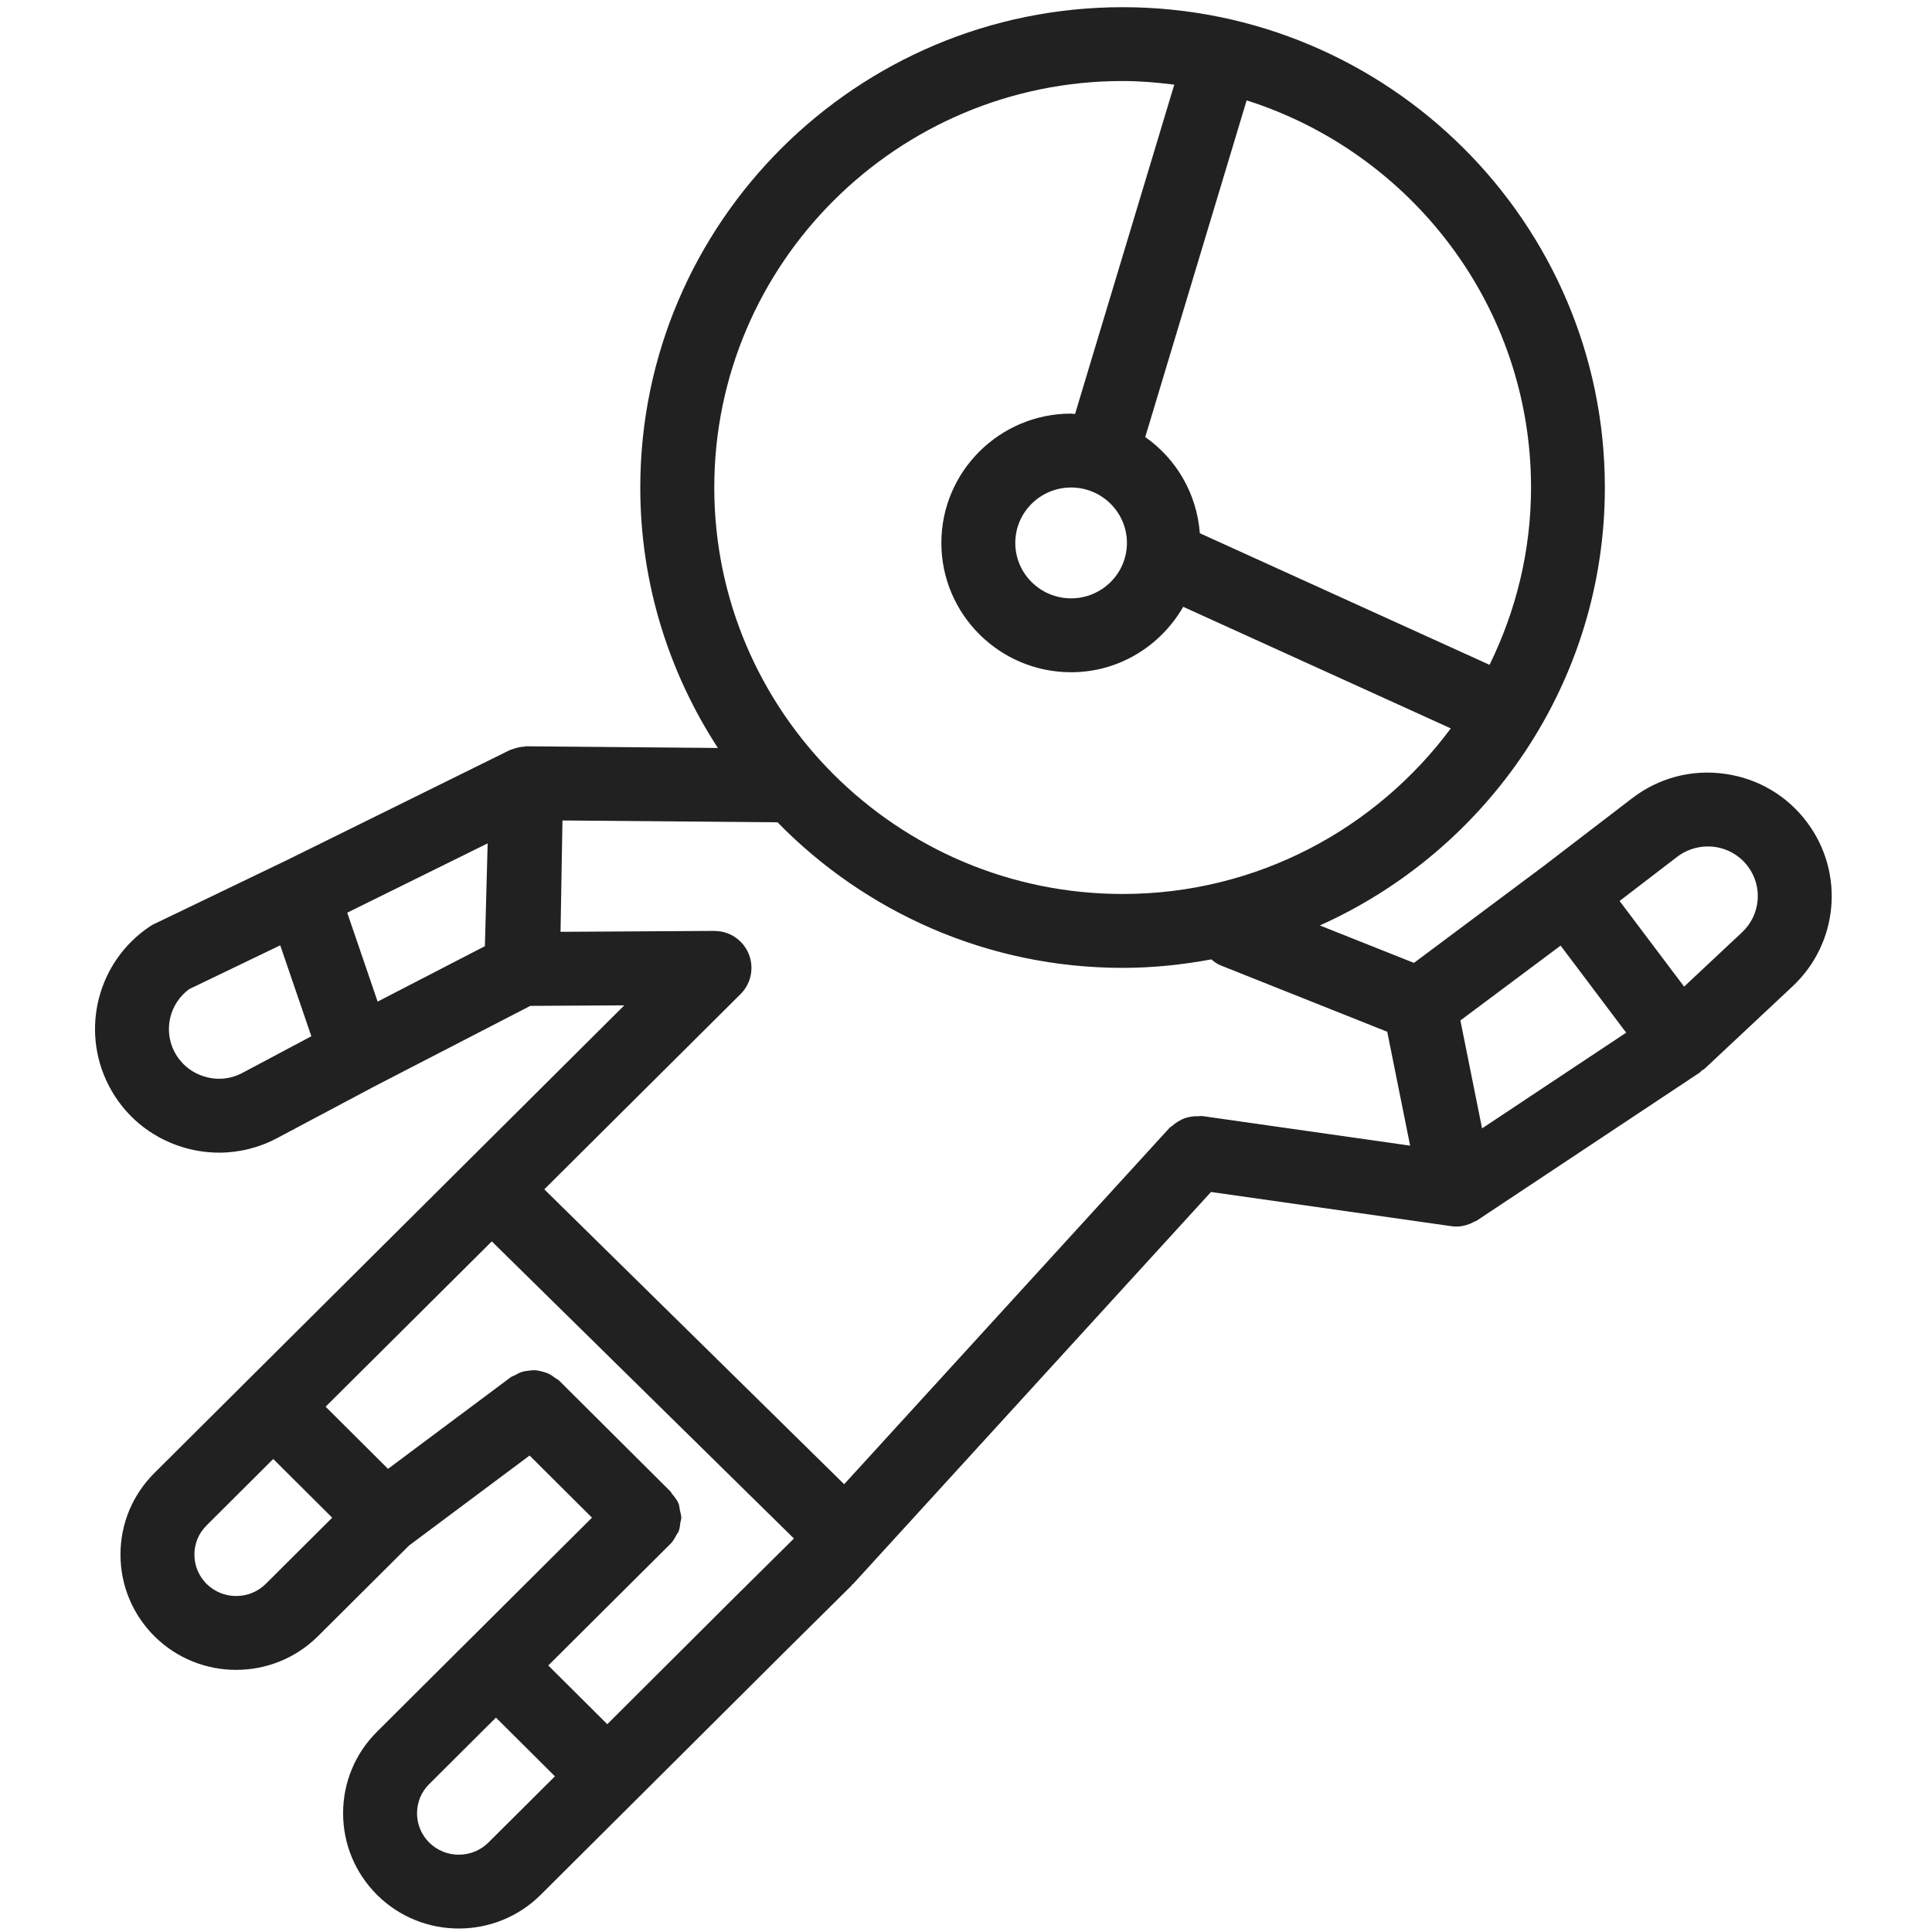
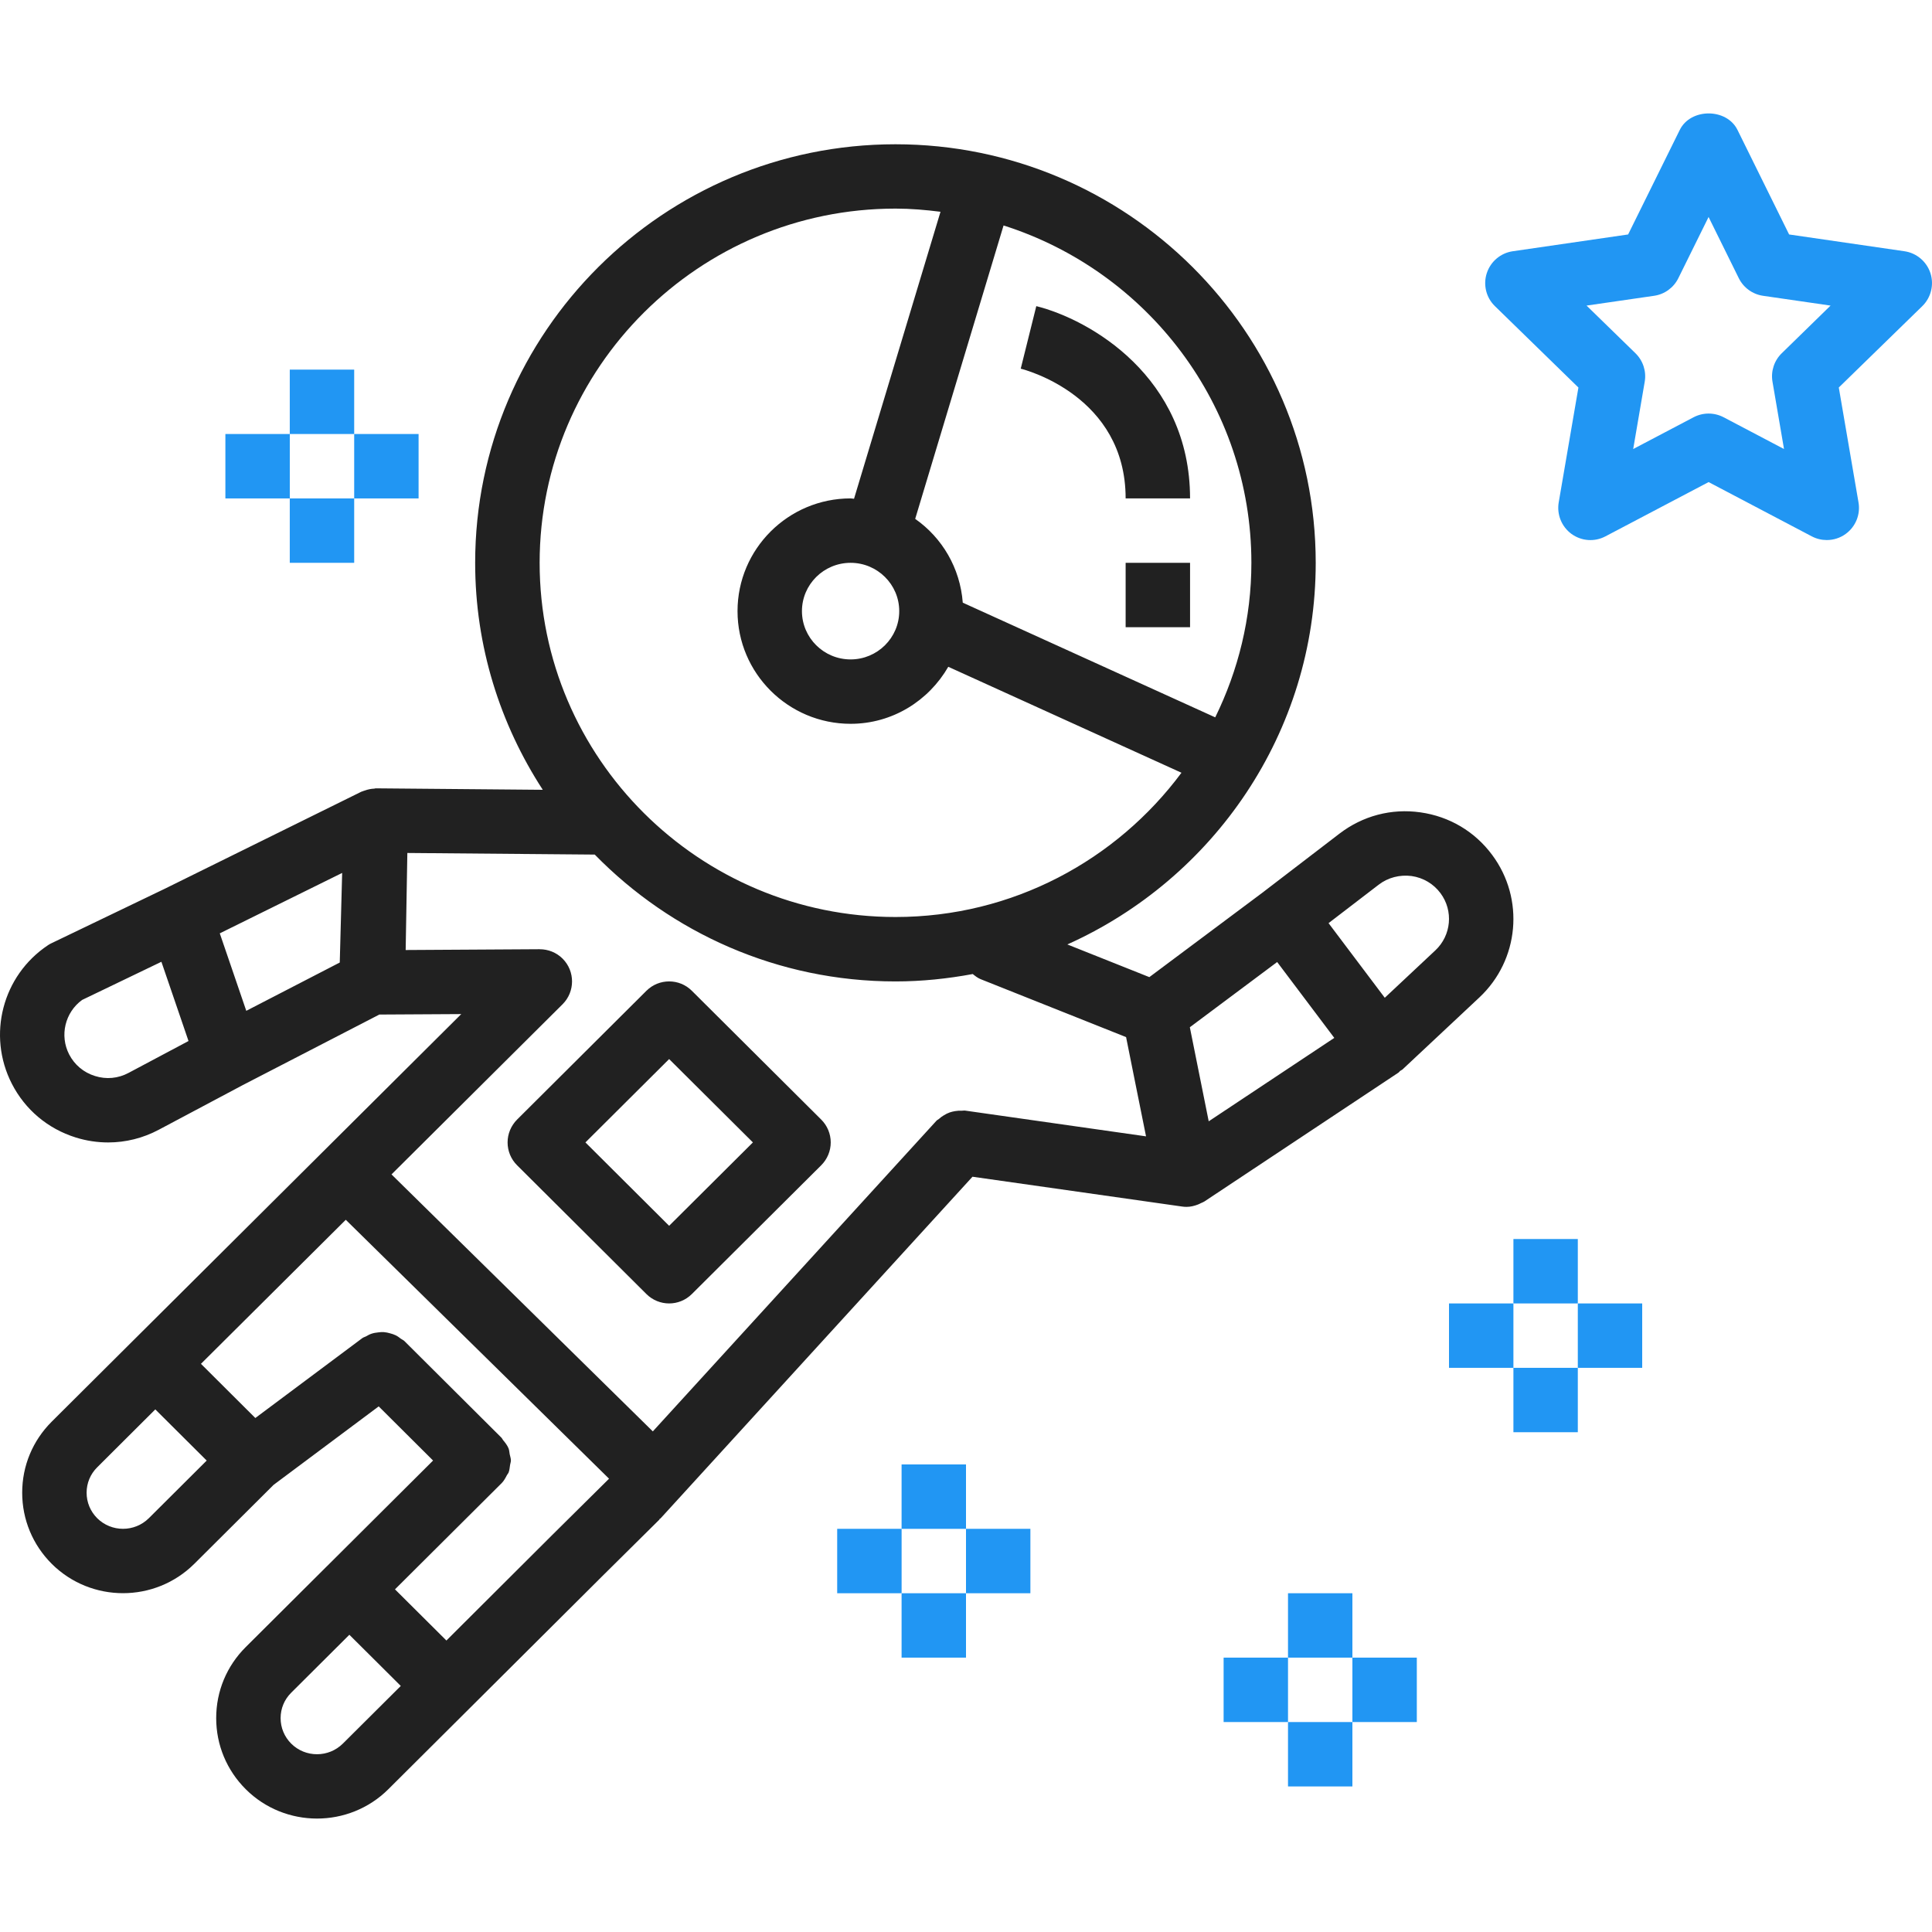
- <svg xmlns="http://www.w3.org/2000/svg" width="70" height="70" viewBox="0 0 55 61" fill="none">
-   <path d="M54.063 25.974C53.435 25.126 52.512 24.58 51.464 24.433C50.412 24.283 49.373 24.56 48.533 25.203L45.795 27.301L45.794 27.303L41.643 30.402L38.672 29.22C43.969 26.843 47.671 21.545 47.671 15.394C47.671 7.031 40.84 0.227 32.444 0.227C24.047 0.227 17.216 7.031 17.216 15.394C17.216 18.425 18.123 21.244 19.666 23.616L13.62 23.563C13.617 23.563 13.613 23.563 13.61 23.563C13.591 23.563 13.576 23.573 13.559 23.574C13.443 23.578 13.33 23.602 13.219 23.642C13.191 23.652 13.162 23.658 13.135 23.671C13.121 23.677 13.107 23.678 13.093 23.685L6.021 27.176C6.02 27.176 6.018 27.176 6.018 27.177L1.877 29.169C1.831 29.189 1.784 29.216 1.739 29.246C0.088 30.345 -0.474 32.504 0.43 34.268C0.912 35.206 1.732 35.896 2.74 36.212C3.129 36.334 3.525 36.393 3.919 36.393C4.553 36.393 5.181 36.238 5.756 35.931L8.792 34.317L13.744 31.759L16.712 31.742L4.808 43.588C4.807 43.59 4.806 43.59 4.805 43.591L1.876 46.507C1.185 47.196 0.804 48.109 0.804 49.084C0.804 50.056 1.185 50.972 1.876 51.662C2.587 52.369 3.521 52.724 4.456 52.724C5.392 52.724 6.325 52.369 7.038 51.662L9.913 48.799L13.721 45.956L15.691 47.918L11.838 51.755C11.836 51.756 11.835 51.756 11.834 51.758L8.906 54.674C8.214 55.362 7.833 56.276 7.833 57.25C7.833 58.223 8.214 59.139 8.906 59.829C9.616 60.536 10.552 60.89 11.486 60.89C12.421 60.89 13.357 60.536 14.068 59.829L16.998 56.912L21.684 52.245C21.685 52.244 21.685 52.243 21.686 52.242L23.895 50.054L23.887 50.046C23.901 50.032 23.921 50.027 23.935 50.012L35.235 37.635L42.828 38.715C42.883 38.724 42.938 38.727 42.992 38.727C43.134 38.727 43.27 38.693 43.402 38.643C43.441 38.629 43.474 38.61 43.511 38.592C43.553 38.571 43.597 38.559 43.637 38.532L50.666 33.865C50.692 33.848 50.706 33.82 50.73 33.801C50.758 33.779 50.793 33.77 50.819 33.745L53.6 31.14C55.047 29.784 55.247 27.563 54.063 25.974ZM4.66 33.872C4.281 34.075 3.851 34.116 3.439 33.985C3.03 33.858 2.699 33.579 2.505 33.203C2.153 32.517 2.357 31.681 2.974 31.23L5.848 29.847L6.54 31.869L6.83 32.718L4.66 33.872ZM12.31 29.874L8.923 31.624L8.365 29.991L7.963 28.817L12.397 26.628L12.31 29.874ZM45.34 15.392C45.34 17.401 44.861 19.296 44.03 20.991L34.883 16.836C34.788 15.582 34.137 14.484 33.159 13.8L36.361 3.169C41.563 4.823 45.34 9.675 45.34 15.392ZM19.552 15.392C19.552 8.316 25.336 2.558 32.446 2.558C32.999 2.558 33.54 2.605 34.076 2.673L30.943 13.071C30.901 13.07 30.862 13.059 30.819 13.059C28.56 13.059 26.722 14.89 26.722 17.142C26.722 19.394 28.56 21.225 30.819 21.225C32.337 21.225 33.65 20.387 34.358 19.159L42.807 22.998C40.456 26.162 36.694 28.226 32.446 28.226C25.336 28.226 19.552 22.468 19.552 15.392ZM32.581 17.142C32.581 18.107 31.79 18.892 30.819 18.892C29.847 18.892 29.056 18.107 29.056 17.142C29.056 16.177 29.847 15.392 30.819 15.392C31.79 15.392 32.581 16.177 32.581 17.142ZM5.392 50.008C4.875 50.52 4.038 50.519 3.523 50.009C3.274 49.76 3.138 49.432 3.138 49.084C3.138 48.736 3.274 48.408 3.523 48.162L5.627 46.065L7.489 47.919L5.392 50.008ZM12.422 58.174C11.905 58.687 11.068 58.688 10.552 58.176C10.303 57.927 10.167 57.599 10.167 57.25C10.167 56.903 10.303 56.575 10.552 56.329L12.658 54.231L13.539 55.107L14.521 56.085L12.422 58.174ZM20.038 50.586C20.037 50.587 20.036 50.587 20.035 50.589L16.174 54.439L15.293 53.562L14.311 52.585L18.168 48.745C18.168 48.745 18.168 48.745 18.168 48.744C18.169 48.743 18.17 48.743 18.172 48.742C18.259 48.654 18.314 48.549 18.368 48.445C18.383 48.415 18.412 48.389 18.425 48.358C18.461 48.268 18.467 48.171 18.481 48.077C18.488 48.023 18.511 47.973 18.511 47.918C18.511 47.84 18.483 47.764 18.467 47.687C18.453 47.617 18.453 47.546 18.426 47.478C18.382 47.368 18.306 47.272 18.227 47.177C18.204 47.151 18.196 47.119 18.172 47.094C18.172 47.094 18.172 47.094 18.171 47.094C18.169 47.093 18.169 47.091 18.168 47.09L14.653 43.59C14.616 43.552 14.568 43.537 14.526 43.506C14.464 43.458 14.405 43.413 14.336 43.38C14.269 43.347 14.201 43.327 14.131 43.308C14.057 43.287 13.985 43.271 13.906 43.265C13.835 43.26 13.769 43.267 13.697 43.276C13.619 43.285 13.546 43.295 13.47 43.32C13.396 43.343 13.331 43.379 13.264 43.418C13.22 43.442 13.171 43.451 13.13 43.481L9.251 46.377L7.281 44.414L12.528 39.195L22.067 48.576L20.038 50.586ZM34.954 35.237C34.921 35.233 34.889 35.245 34.855 35.243C34.77 35.239 34.688 35.244 34.603 35.258C34.537 35.27 34.474 35.283 34.411 35.305C34.336 35.331 34.269 35.366 34.2 35.408C34.134 35.447 34.075 35.489 34.018 35.542C33.99 35.566 33.956 35.578 33.93 35.606L23.653 46.862L14.185 37.551L20.383 31.386C20.839 30.931 20.841 30.192 20.386 29.735C20.156 29.505 19.854 29.392 19.552 29.393V29.392L14.698 29.421L14.759 25.905L21.549 25.963C24.317 28.794 28.176 30.559 32.446 30.559C33.403 30.559 34.336 30.46 35.245 30.291C35.332 30.36 35.419 30.432 35.528 30.476L40.8 32.576L41.133 34.235L41.523 36.172L34.954 35.237ZM43.794 35.627L43.11 32.219L46.274 29.856L47.102 30.955L48.344 32.605L43.794 35.627ZM52.005 29.434L50.173 31.151L48.136 28.447L49.954 27.053C50.294 26.792 50.722 26.686 51.142 26.74C51.564 26.8 51.938 27.02 52.192 27.362C52.666 28 52.585 28.89 52.005 29.434Z" fill="#212121" />
+ <svg xmlns="http://www.w3.org/2000/svg" width="70" height="70" viewBox="0 0 70 70" fill="none">
+   <path d="M69.943 9.896C69.805 9.475 69.442 9.167 69.002 9.103L64.823 8.495L62.953 4.708C62.561 3.91 61.253 3.91 60.861 4.708L58.99 8.495L54.811 9.103C54.371 9.167 54.008 9.474 53.869 9.897C53.732 10.319 53.845 10.783 54.164 11.092L57.189 14.041L56.475 18.203C56.401 18.641 56.58 19.083 56.938 19.345C57.301 19.608 57.775 19.641 58.168 19.433L61.906 17.467L65.644 19.433C65.814 19.523 66.002 19.567 66.188 19.567C66.429 19.567 66.671 19.493 66.874 19.344C67.233 19.083 67.413 18.641 67.337 18.203L66.623 14.04L69.648 11.092C69.965 10.782 70.08 10.319 69.943 9.896ZM64.556 12.799C64.281 13.066 64.155 13.454 64.221 13.832L64.638 16.269L62.45 15.118C62.279 15.029 62.093 14.984 61.906 14.984C61.719 14.984 61.534 15.029 61.362 15.118L59.174 16.269L59.591 13.832C59.657 13.454 59.531 13.068 59.256 12.799L57.484 11.072L59.932 10.717C60.312 10.662 60.64 10.423 60.81 10.078L61.905 7.862L62.999 10.078C63.169 10.422 63.497 10.662 63.878 10.717L66.325 11.072L64.556 12.799Z" fill="#2196F3" />
+   <path d="M57.167 44.892H54.834V47.226H57.167V44.892Z" fill="#2196F3" />
+   <path d="M57.167 49.559H54.834V51.892H57.167V49.559Z" fill="#2196F3" />
+   <path d="M59.5 47.226H57.167V49.559H59.5V47.226Z" fill="#2196F3" />
+   <path d="M54.834 47.226H52.5V49.559H54.834V47.226Z" fill="#2196F3" />
+   <path d="M49 57.726H46.667V60.059H49V57.726Z" fill="#2196F3" />
+   <path d="M49 62.393H46.667V64.726H49V62.393Z" fill="#2196F3" />
+   <path d="M51.334 60.059H49V62.393H51.334V60.059Z" fill="#2196F3" />
+   <path d="M46.667 60.059H44.334V62.393H46.667V60.059Z" fill="#2196F3" />
+   <path d="M35 53.059H32.666V55.393H35V53.059Z" fill="#2196F3" />
+   <path d="M35 57.726H32.666V60.059H35V57.726Z" fill="#2196F3" />
+   <path d="M37.333 55.392H35V57.726H37.333V55.392Z" fill="#2196F3" />
+   <path d="M32.667 55.392H30.333V57.726H32.667V55.392Z" fill="#2196F3" />
+   <path d="M12.833 13.392H10.499V15.725H12.833V13.392Z" fill="#2196F3" />
+   <path d="M12.833 18.059H10.499V20.392H12.833V18.059Z" fill="#2196F3" />
+   <path d="M15.166 15.725H12.833V18.059H15.166V15.725Z" fill="#2196F3" />
+   <path d="M10.5 15.725H8.166V18.059H10.5V15.725Z" fill="#2196F3" />
+   <path d="M54.063 30.974C53.435 30.126 52.512 29.58 51.464 29.433C50.412 29.283 49.373 29.56 48.533 30.203L45.795 32.301L45.794 32.303L41.643 35.403L38.672 34.219C43.969 31.843 47.671 26.545 47.671 20.394C47.671 12.031 40.84 5.227 32.444 5.227C24.047 5.227 17.216 12.031 17.216 20.394C17.216 23.425 18.123 26.244 19.666 28.616L13.62 28.563C13.617 28.563 13.613 28.563 13.61 28.563C13.591 28.563 13.576 28.573 13.559 28.574C13.443 28.578 13.33 28.602 13.219 28.642C13.191 28.652 13.162 28.658 13.135 28.671C13.121 28.677 13.107 28.678 13.093 28.685L6.021 32.176C6.02 32.176 6.018 32.176 6.018 32.178L1.877 34.169C1.831 34.189 1.784 34.216 1.739 34.246C0.088 35.345 -0.474 37.504 0.43 39.268C0.912 40.206 1.732 40.896 2.74 41.212C3.129 41.334 3.525 41.393 3.919 41.393C4.553 41.393 5.181 41.238 5.756 40.931L8.792 39.317L13.744 36.759L16.712 36.742L4.808 48.588C4.807 48.59 4.806 48.59 4.805 48.591L1.876 51.507C1.185 52.196 0.804 53.109 0.804 54.084C0.804 55.056 1.185 55.972 1.876 56.662C2.587 57.369 3.521 57.724 4.456 57.724C5.392 57.724 6.325 57.369 7.038 56.662L9.913 53.799L13.721 50.956L15.691 52.918L11.838 56.755C11.836 56.756 11.835 56.756 11.834 56.758L8.906 59.674C8.214 60.362 7.833 61.276 7.833 62.25C7.833 63.223 8.214 64.139 8.906 64.829C9.616 65.536 10.552 65.89 11.486 65.89C12.421 65.89 13.357 65.536 14.068 64.829L16.998 61.912L21.684 57.245C21.685 57.244 21.685 57.243 21.686 57.242L23.895 55.054L23.887 55.046C23.901 55.032 23.921 55.027 23.935 55.012L35.235 42.635L42.828 43.715C42.883 43.724 42.938 43.727 42.992 43.727C43.134 43.727 43.27 43.693 43.402 43.643C43.441 43.629 43.474 43.61 43.511 43.592C43.553 43.571 43.597 43.559 43.637 43.532L50.666 38.865C50.692 38.848 50.706 38.82 50.73 38.801C50.758 38.779 50.793 38.77 50.819 38.745L53.6 36.14C55.047 34.784 55.247 32.563 54.063 30.974ZM4.66 38.872C4.281 39.075 3.851 39.116 3.439 38.985C3.03 38.858 2.699 38.579 2.505 38.203C2.153 37.517 2.357 36.681 2.974 36.23L5.848 34.847L6.54 36.869L6.83 37.718L4.66 38.872ZM12.31 34.874L8.923 36.624L8.365 34.991L7.963 33.817L12.397 31.628L12.31 34.874ZM45.34 20.392C45.34 22.401 44.861 24.296 44.03 25.991L34.883 21.836C34.788 20.582 34.137 19.484 33.159 18.8L36.361 8.169C41.563 9.823 45.34 14.675 45.34 20.392ZM19.552 20.392C19.552 13.316 25.336 7.558 32.446 7.558C32.999 7.558 33.54 7.605 34.076 7.673L30.943 18.071C30.901 18.07 30.862 18.058 30.819 18.058C28.56 18.058 26.722 19.89 26.722 22.142C26.722 24.394 28.56 26.225 30.819 26.225C32.337 26.225 33.65 25.387 34.358 24.159L42.807 27.998C40.456 31.162 36.694 33.225 32.446 33.225C25.336 33.225 19.552 27.468 19.552 20.392ZM32.581 22.142C32.581 23.107 31.79 23.892 30.819 23.892C29.847 23.892 29.056 23.107 29.056 22.142C29.056 21.177 29.847 20.392 30.819 20.392C31.79 20.392 32.581 21.177 32.581 22.142ZM5.392 55.008C4.875 55.52 4.038 55.519 3.523 55.009C3.274 54.76 3.138 54.432 3.138 54.084C3.138 53.736 3.274 53.408 3.523 53.162L5.627 51.065L7.489 52.919L5.392 55.008ZM12.422 63.174C11.905 63.687 11.068 63.688 10.552 63.176C10.303 62.927 10.167 62.599 10.167 62.25C10.167 61.903 10.303 61.575 10.552 61.329L12.658 59.231L13.539 60.107L14.521 61.085L12.422 63.174ZM20.038 55.586C20.037 55.587 20.036 55.587 20.035 55.589L16.174 59.439L15.293 58.562L14.311 57.585L18.168 53.745C18.168 53.745 18.168 53.745 18.168 53.744C18.169 53.743 18.17 53.743 18.172 53.742C18.259 53.654 18.314 53.549 18.368 53.445C18.383 53.415 18.412 53.389 18.425 53.358C18.461 53.268 18.467 53.171 18.481 53.077C18.488 53.023 18.511 52.973 18.511 52.918C18.511 52.84 18.483 52.764 18.467 52.687C18.453 52.617 18.453 52.546 18.426 52.478C18.382 52.368 18.306 52.272 18.227 52.177C18.204 52.151 18.196 52.119 18.172 52.094C18.172 52.094 18.172 52.094 18.171 52.094C18.169 52.093 18.169 52.091 18.168 52.09L14.653 48.59C14.616 48.552 14.568 48.537 14.526 48.506C14.464 48.458 14.405 48.413 14.336 48.38C14.269 48.347 14.201 48.327 14.131 48.308C14.057 48.287 13.985 48.271 13.906 48.265C13.835 48.26 13.769 48.267 13.697 48.276C13.619 48.285 13.546 48.295 13.47 48.32C13.396 48.343 13.331 48.379 13.264 48.418C13.22 48.442 13.171 48.451 13.13 48.481L9.251 51.377L7.281 49.414L12.528 44.195L22.067 53.576L20.038 55.586ZM34.954 40.237C34.921 40.233 34.889 40.245 34.855 40.243C34.77 40.239 34.688 40.244 34.603 40.258C34.537 40.27 34.474 40.283 34.411 40.305C34.336 40.331 34.269 40.366 34.2 40.408C34.134 40.447 34.075 40.489 34.018 40.542C33.99 40.566 33.956 40.578 33.93 40.606L23.653 51.862L14.185 42.551L20.383 36.386C20.839 35.931 20.841 35.192 20.386 34.735C20.156 34.505 19.854 34.392 19.552 34.393V34.392L14.698 34.421L14.759 30.905L21.549 30.963C24.317 33.794 28.176 35.559 32.446 35.559C33.403 35.559 34.336 35.46 35.245 35.291C35.332 35.361 35.419 35.432 35.528 35.476L40.8 37.576L41.133 39.235L41.523 41.172L34.954 40.237ZM43.794 40.627L43.11 37.219L46.274 34.856L47.102 35.955L48.344 37.605L43.794 40.627ZM52.005 34.434L50.173 36.151L48.136 33.447L49.954 32.053C50.294 31.792 50.722 31.686 51.142 31.74C51.564 31.8 51.938 32.02 52.192 32.362C52.666 33 52.585 33.891 52.005 34.434Z" fill="#212121" />
+   <path d="M29.755 40.565L25.067 35.898C24.613 35.445 23.876 35.445 23.421 35.898L18.734 40.565C18.515 40.786 18.391 41.082 18.391 41.392C18.391 41.703 18.514 42 18.734 42.219L23.421 46.886C23.648 47.112 23.947 47.226 24.244 47.226C24.542 47.226 24.84 47.112 25.067 46.886L29.755 42.219C29.974 42 30.099 41.703 30.099 41.392C30.099 41.082 29.975 40.784 29.755 40.565ZM24.244 44.413L21.211 41.392L24.244 38.372L27.279 41.392L24.244 44.413Z" fill="#212121" />
+   <path d="M37.547 11.092L36.983 13.358C37.138 13.397 40.784 14.346 40.784 18.059H43.118C43.117 13.646 39.474 11.572 37.547 11.092Z" fill="#212121" />
+   <path d="M43.118 20.392H40.784V22.725H43.118V20.392Z" fill="#212121" />
</svg>
